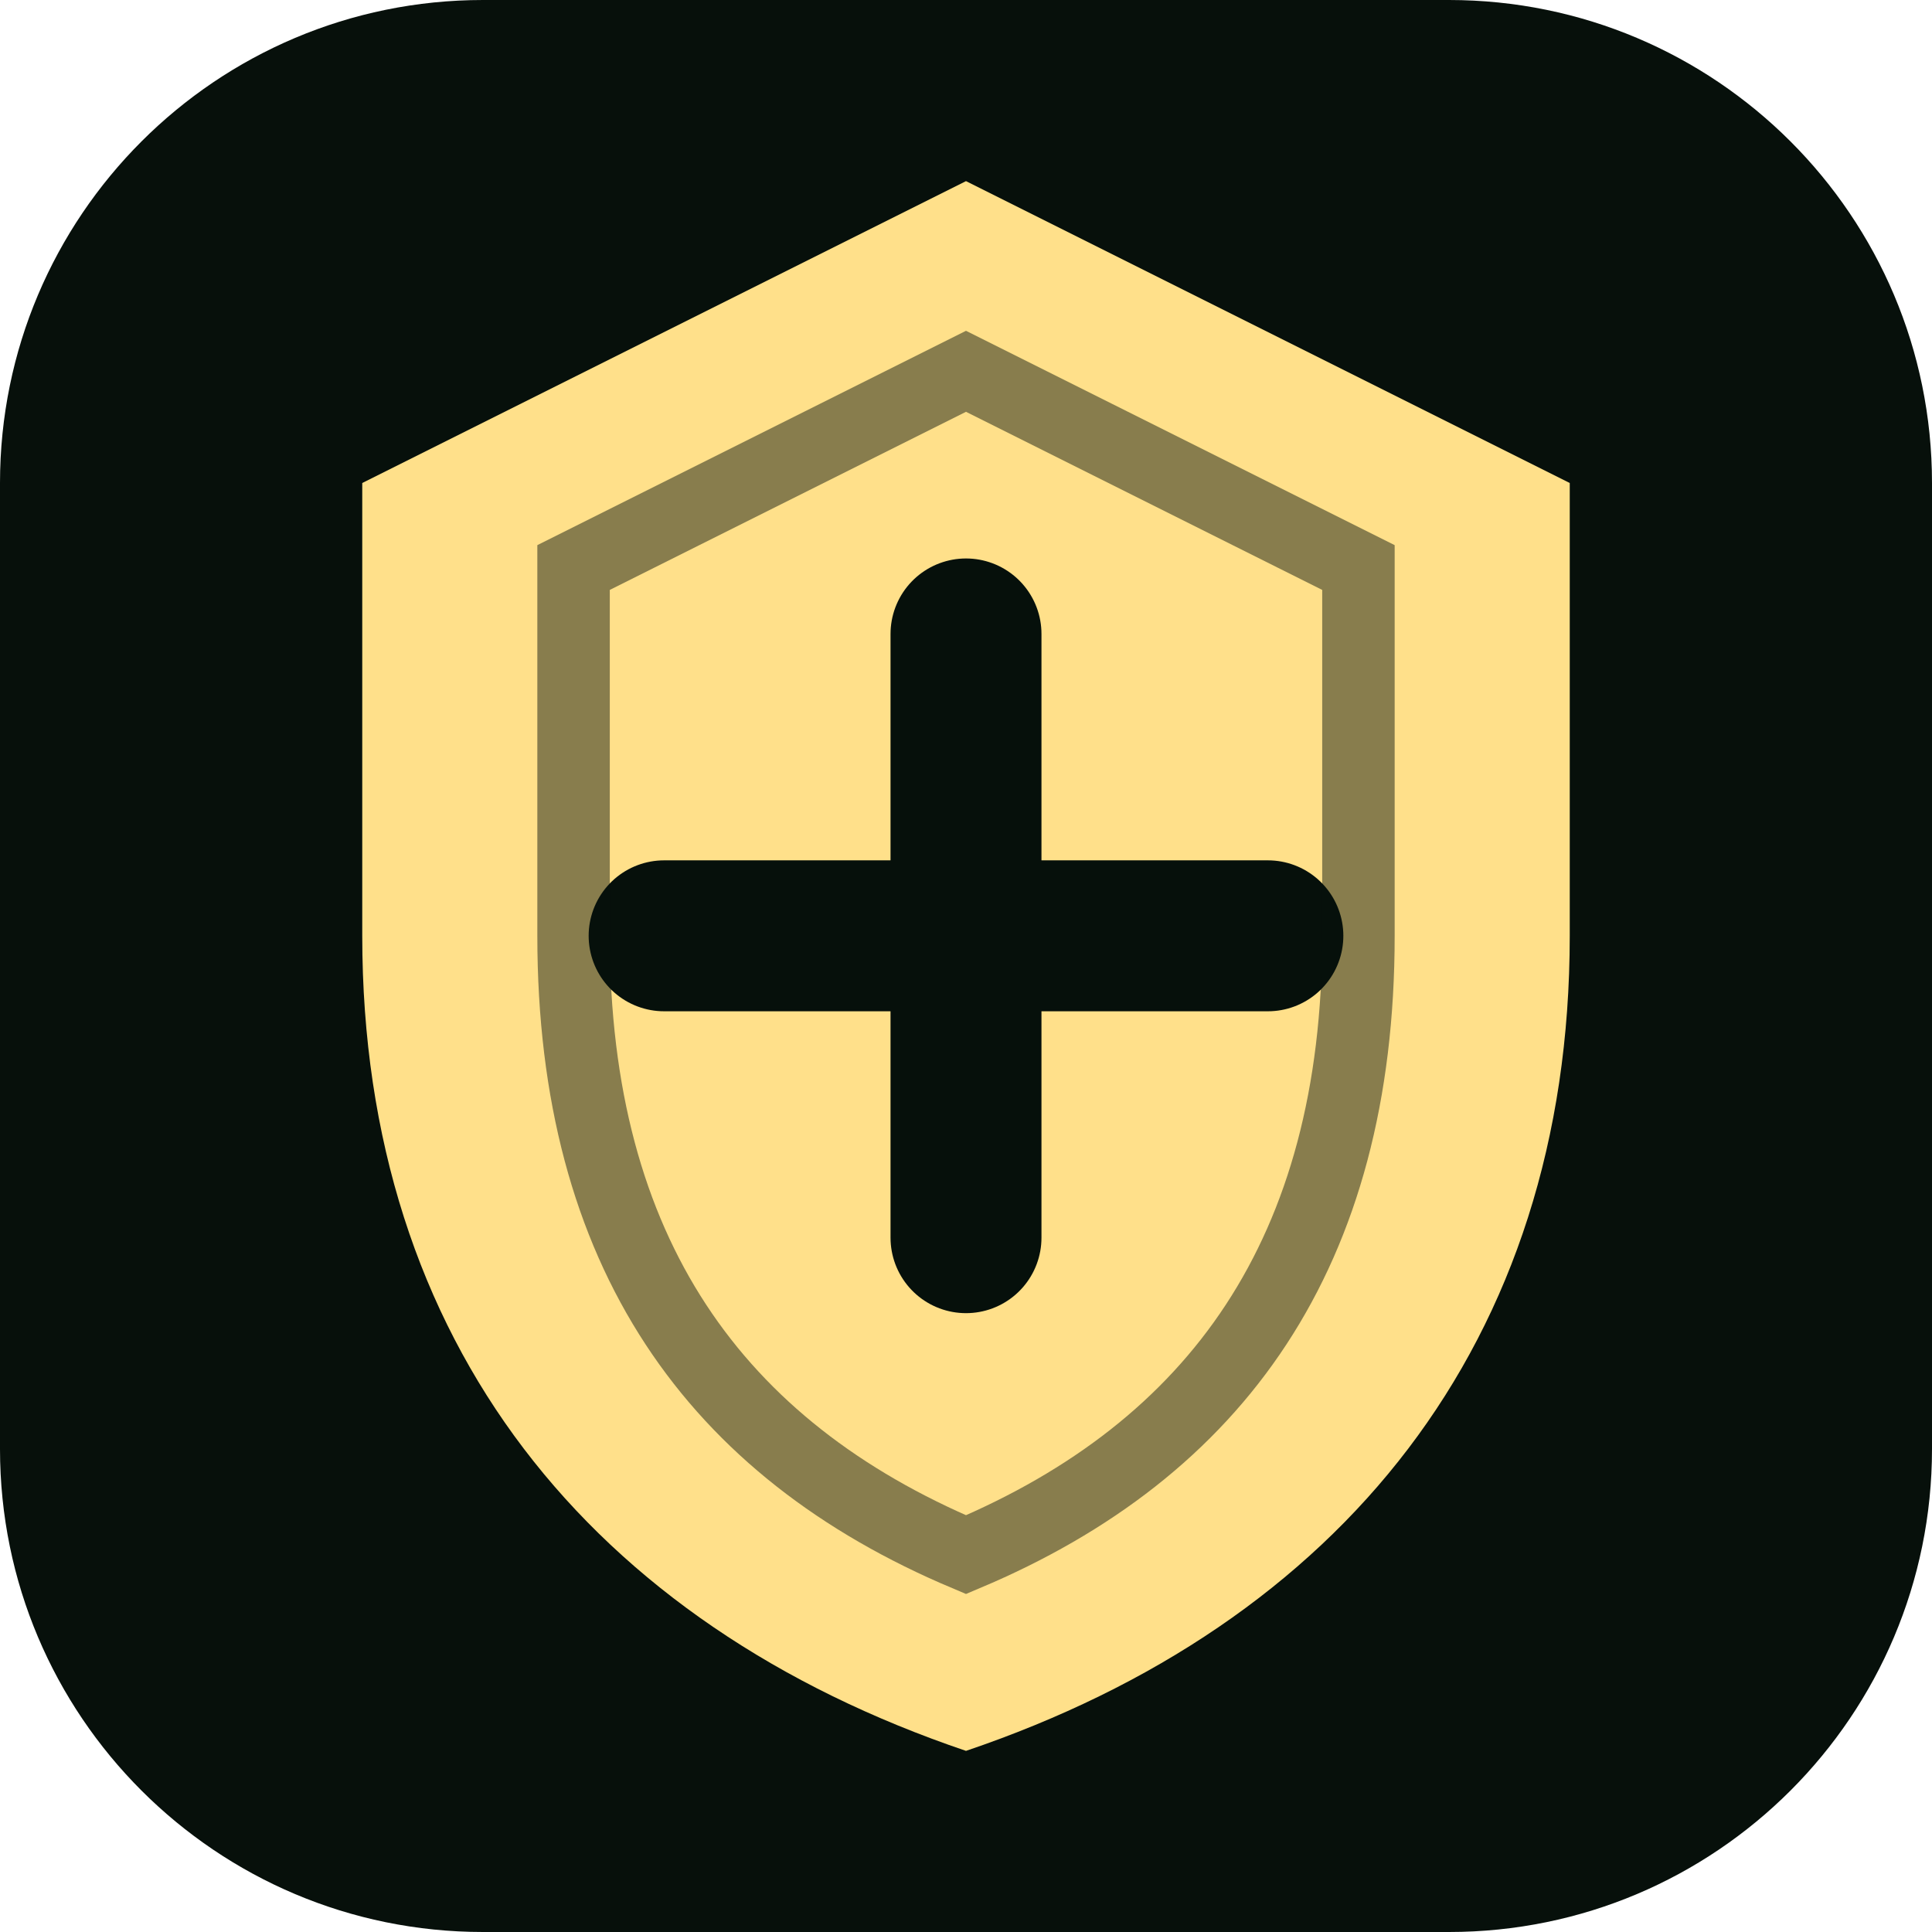
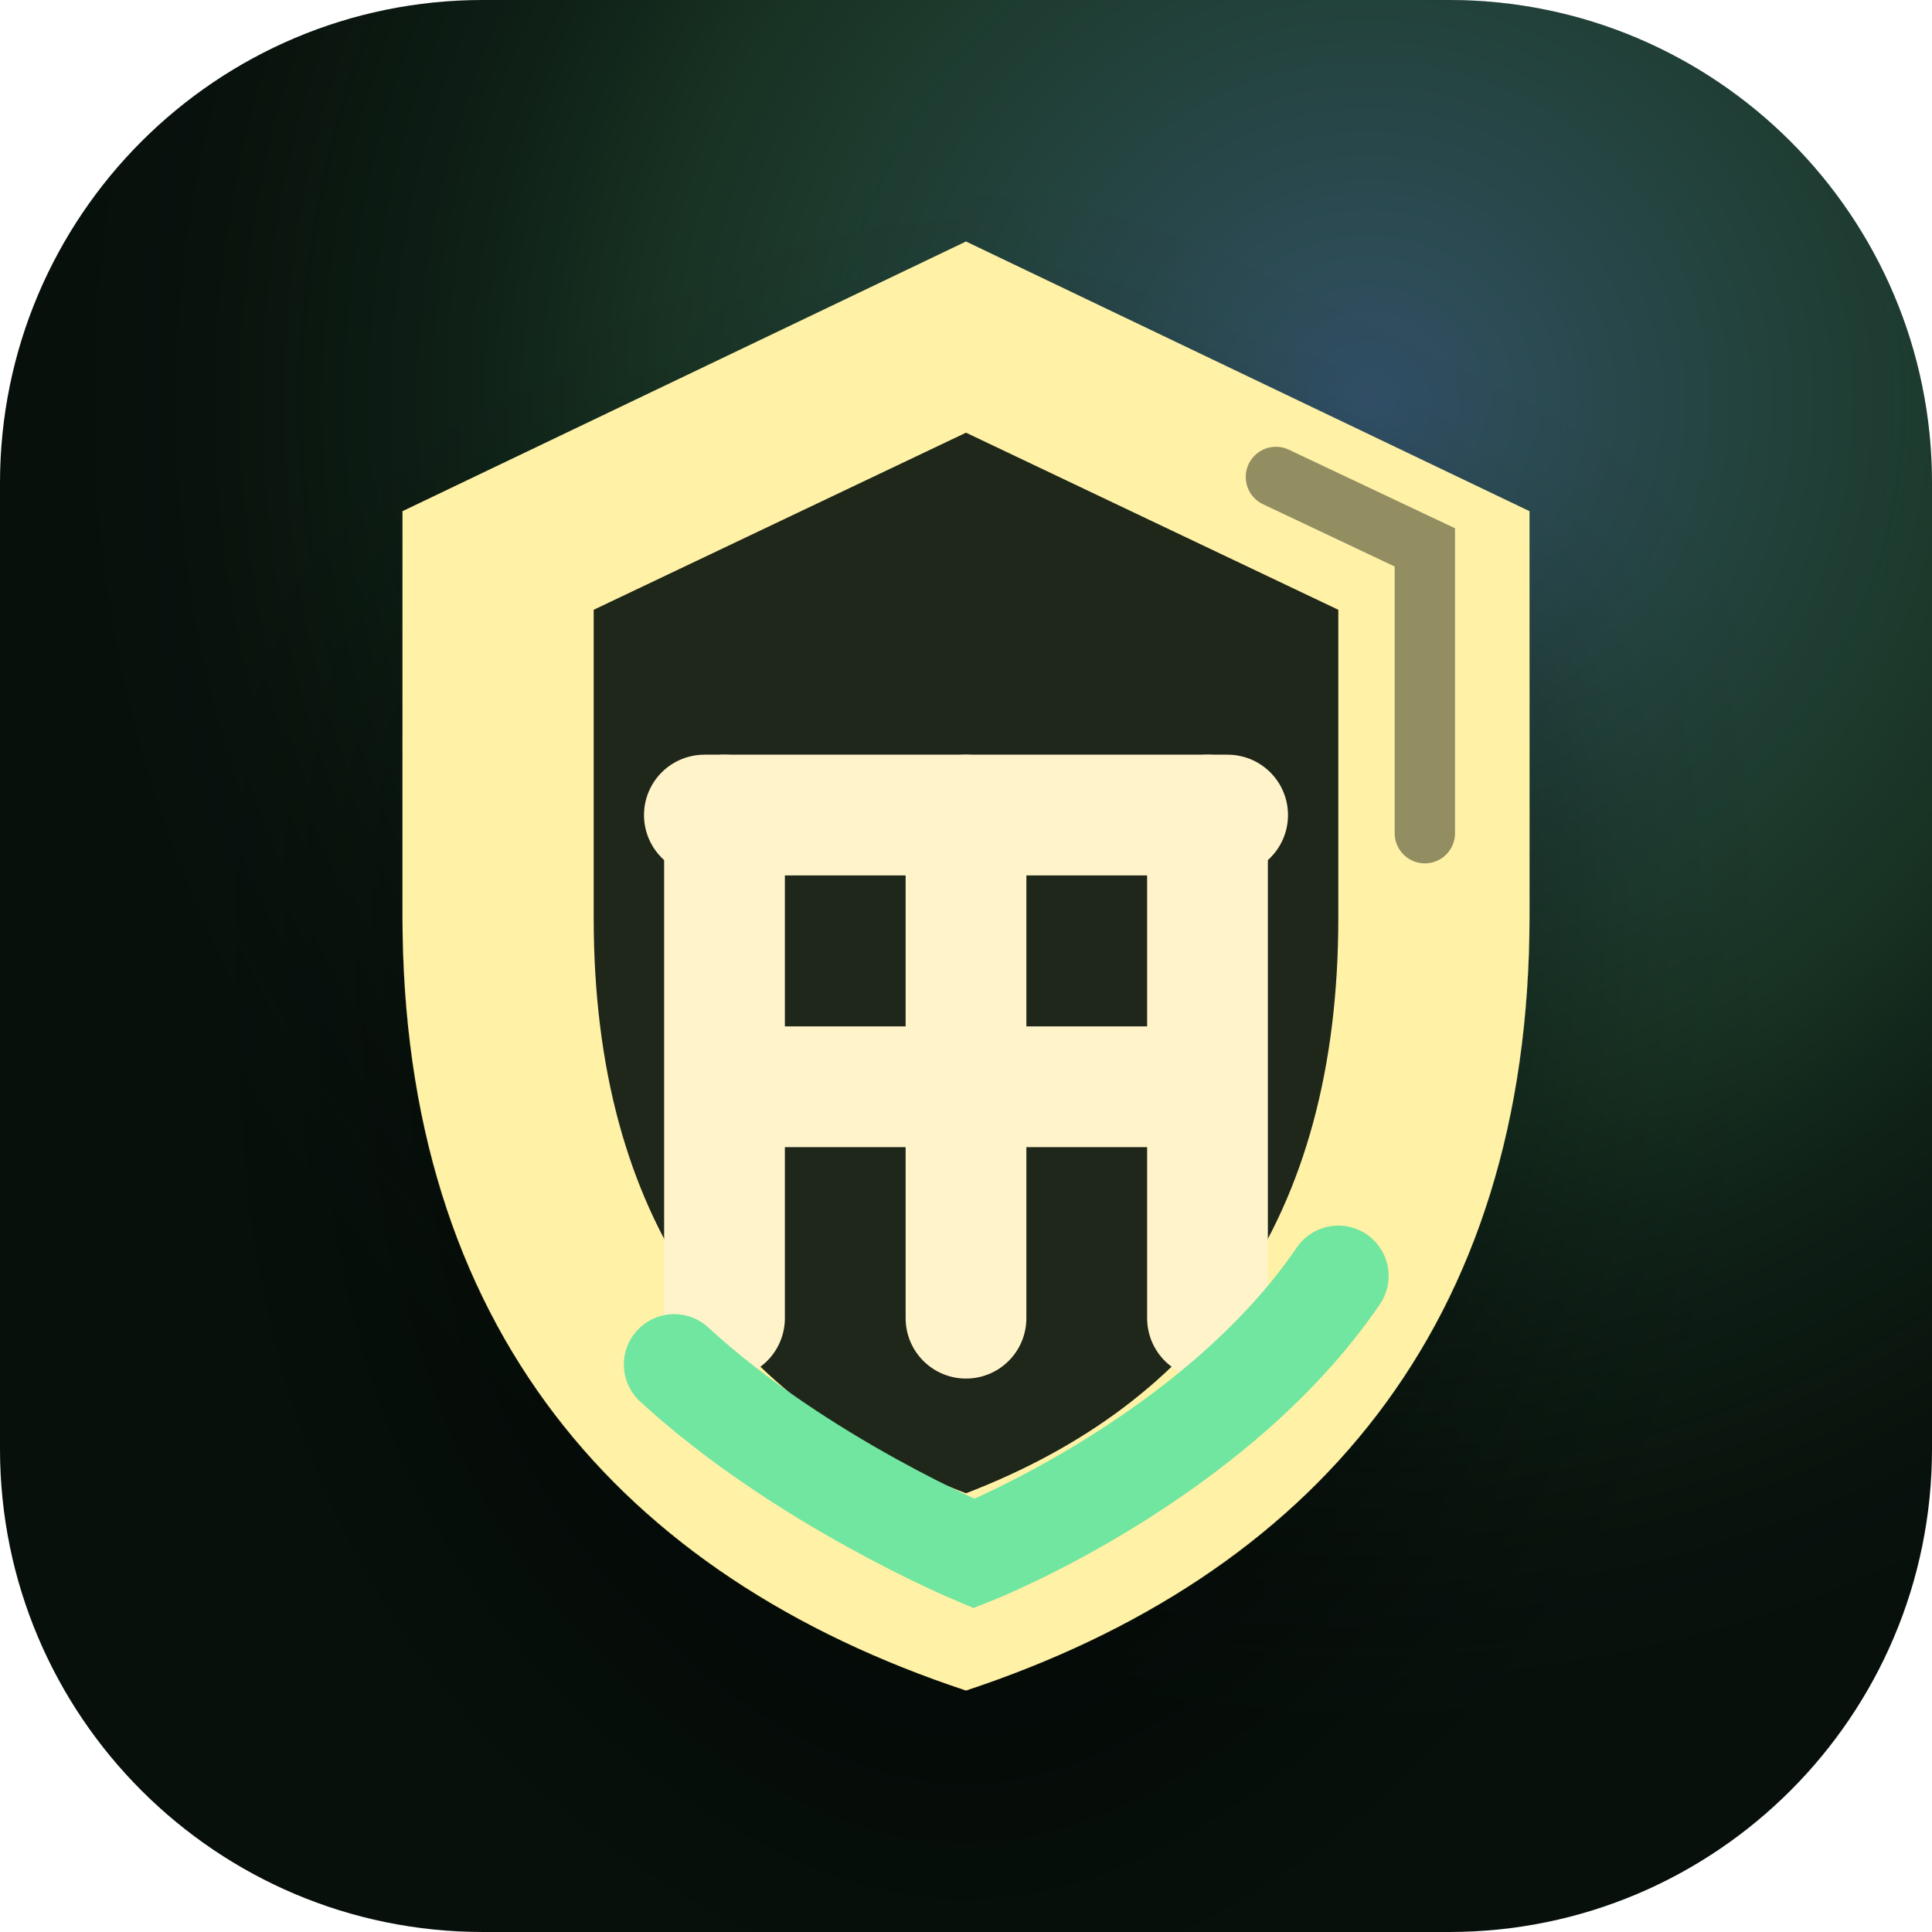
- <svg xmlns="http://www.w3.org/2000/svg" viewBox="0 0 64 64">
+ <svg xmlns="http://www.w3.org/2000/svg" viewBox="0 0 96 96">
  <defs>
-     <linearGradient id="g" x1="10" x2="56" y1="12" y2="54">
-       <stop stop-color="#ffe08a" />
-       <stop offset=".48" stop-color="#70e6a0" />
-       <stop offset="1" stop-color="#77b7ff" />
+     <linearGradient id="gate" x1="18" x2="78" y1="14" y2="82">
+       <stop stop-color="#fff1a6" />
+       <stop offset=".46" stop-color="#72efa3" />
+       <stop offset="1" stop-color="#83c4ff" />
    </linearGradient>
+     <radialGradient id="glow" cx="68" cy="20" r="68" gradientUnits="userSpaceOnUse">
+       <stop stop-color="#77b7ff" stop-opacity=".38" />
+       <stop offset=".52" stop-color="#70e6a0" stop-opacity=".16" />
+       <stop offset="1" stop-color="#07100b" stop-opacity="0" />
+     </radialGradient>
+     <filter id="shadow" x="-20%" y="-20%" width="140%" height="140%">
+       <feDropShadow dx="0" dy="8" stdDeviation="6" flood-color="#000000" flood-opacity=".38" />
+     </filter>
  </defs>
-   <rect width="64" height="64" rx="16" fill="#07100b" />
-   <path d="M32 6 52 16v15c0 13.5-7.6 22.8-20 27-12.4-4.2-20-13.5-20-27V16L32 6Z" fill="url(#g)" />
-   <path d="M22 31h20" stroke="#06100b" stroke-linecap="round" stroke-width="5" />
-   <path d="M32 21v20" stroke="#06100b" stroke-linecap="round" stroke-width="5" />
-   <path d="M19 18.8 32 12.3l13 6.5V31c0 10.5-4.7 17-13 20.5C23.7 48 19 41.5 19 31V18.8Z" fill="none" opacity=".48" stroke="#06100b" stroke-width="2.4" />
+   <rect width="96" height="96" rx="24" fill="#07100b" />
+   <rect width="96" height="96" rx="24" fill="url(#glow)" />
+   <path d="M48 12 76 25.4v20.1c0 20.4-10.8 32.8-28 38.5-17.2-5.7-28-18.1-28-38.5V25.4L48 12Z" fill="url(#gate)" filter="url(#shadow)" />
+   <path d="M29.5 30.3 48 21.5l18.5 8.8v15.3c0 15-6.8 24.1-18.5 28.6-11.7-4.5-18.5-13.6-18.5-28.6V30.3Z" fill="#07100b" opacity=".9" />
+   <path d="M35 40.5h26" stroke="#fff3c9" stroke-linecap="round" stroke-width="6" />
+   <path d="M38 54h20" stroke="#fff3c9" stroke-linecap="round" stroke-width="6" />
+   <path d="M36 40.5v25" stroke="#fff3c9" stroke-linecap="round" stroke-width="6" />
+   <path d="M48 40.5v25" stroke="#fff3c9" stroke-linecap="round" stroke-width="6" />
+   <path d="M60 40.5v25" stroke="#fff3c9" stroke-linecap="round" stroke-width="6" />
+   <path d="M33.5 67.8c6.3 5.8 14.9 9.4 14.9 9.4s11.9-4.7 18.1-13.8" fill="none" stroke="#70e6a0" stroke-linecap="round" stroke-width="5" />
+   <path d="M63.4 23.7 70.8 27.2v14.2" fill="none" opacity=".44" stroke="#07100b" stroke-linecap="round" stroke-width="3" />
</svg>
